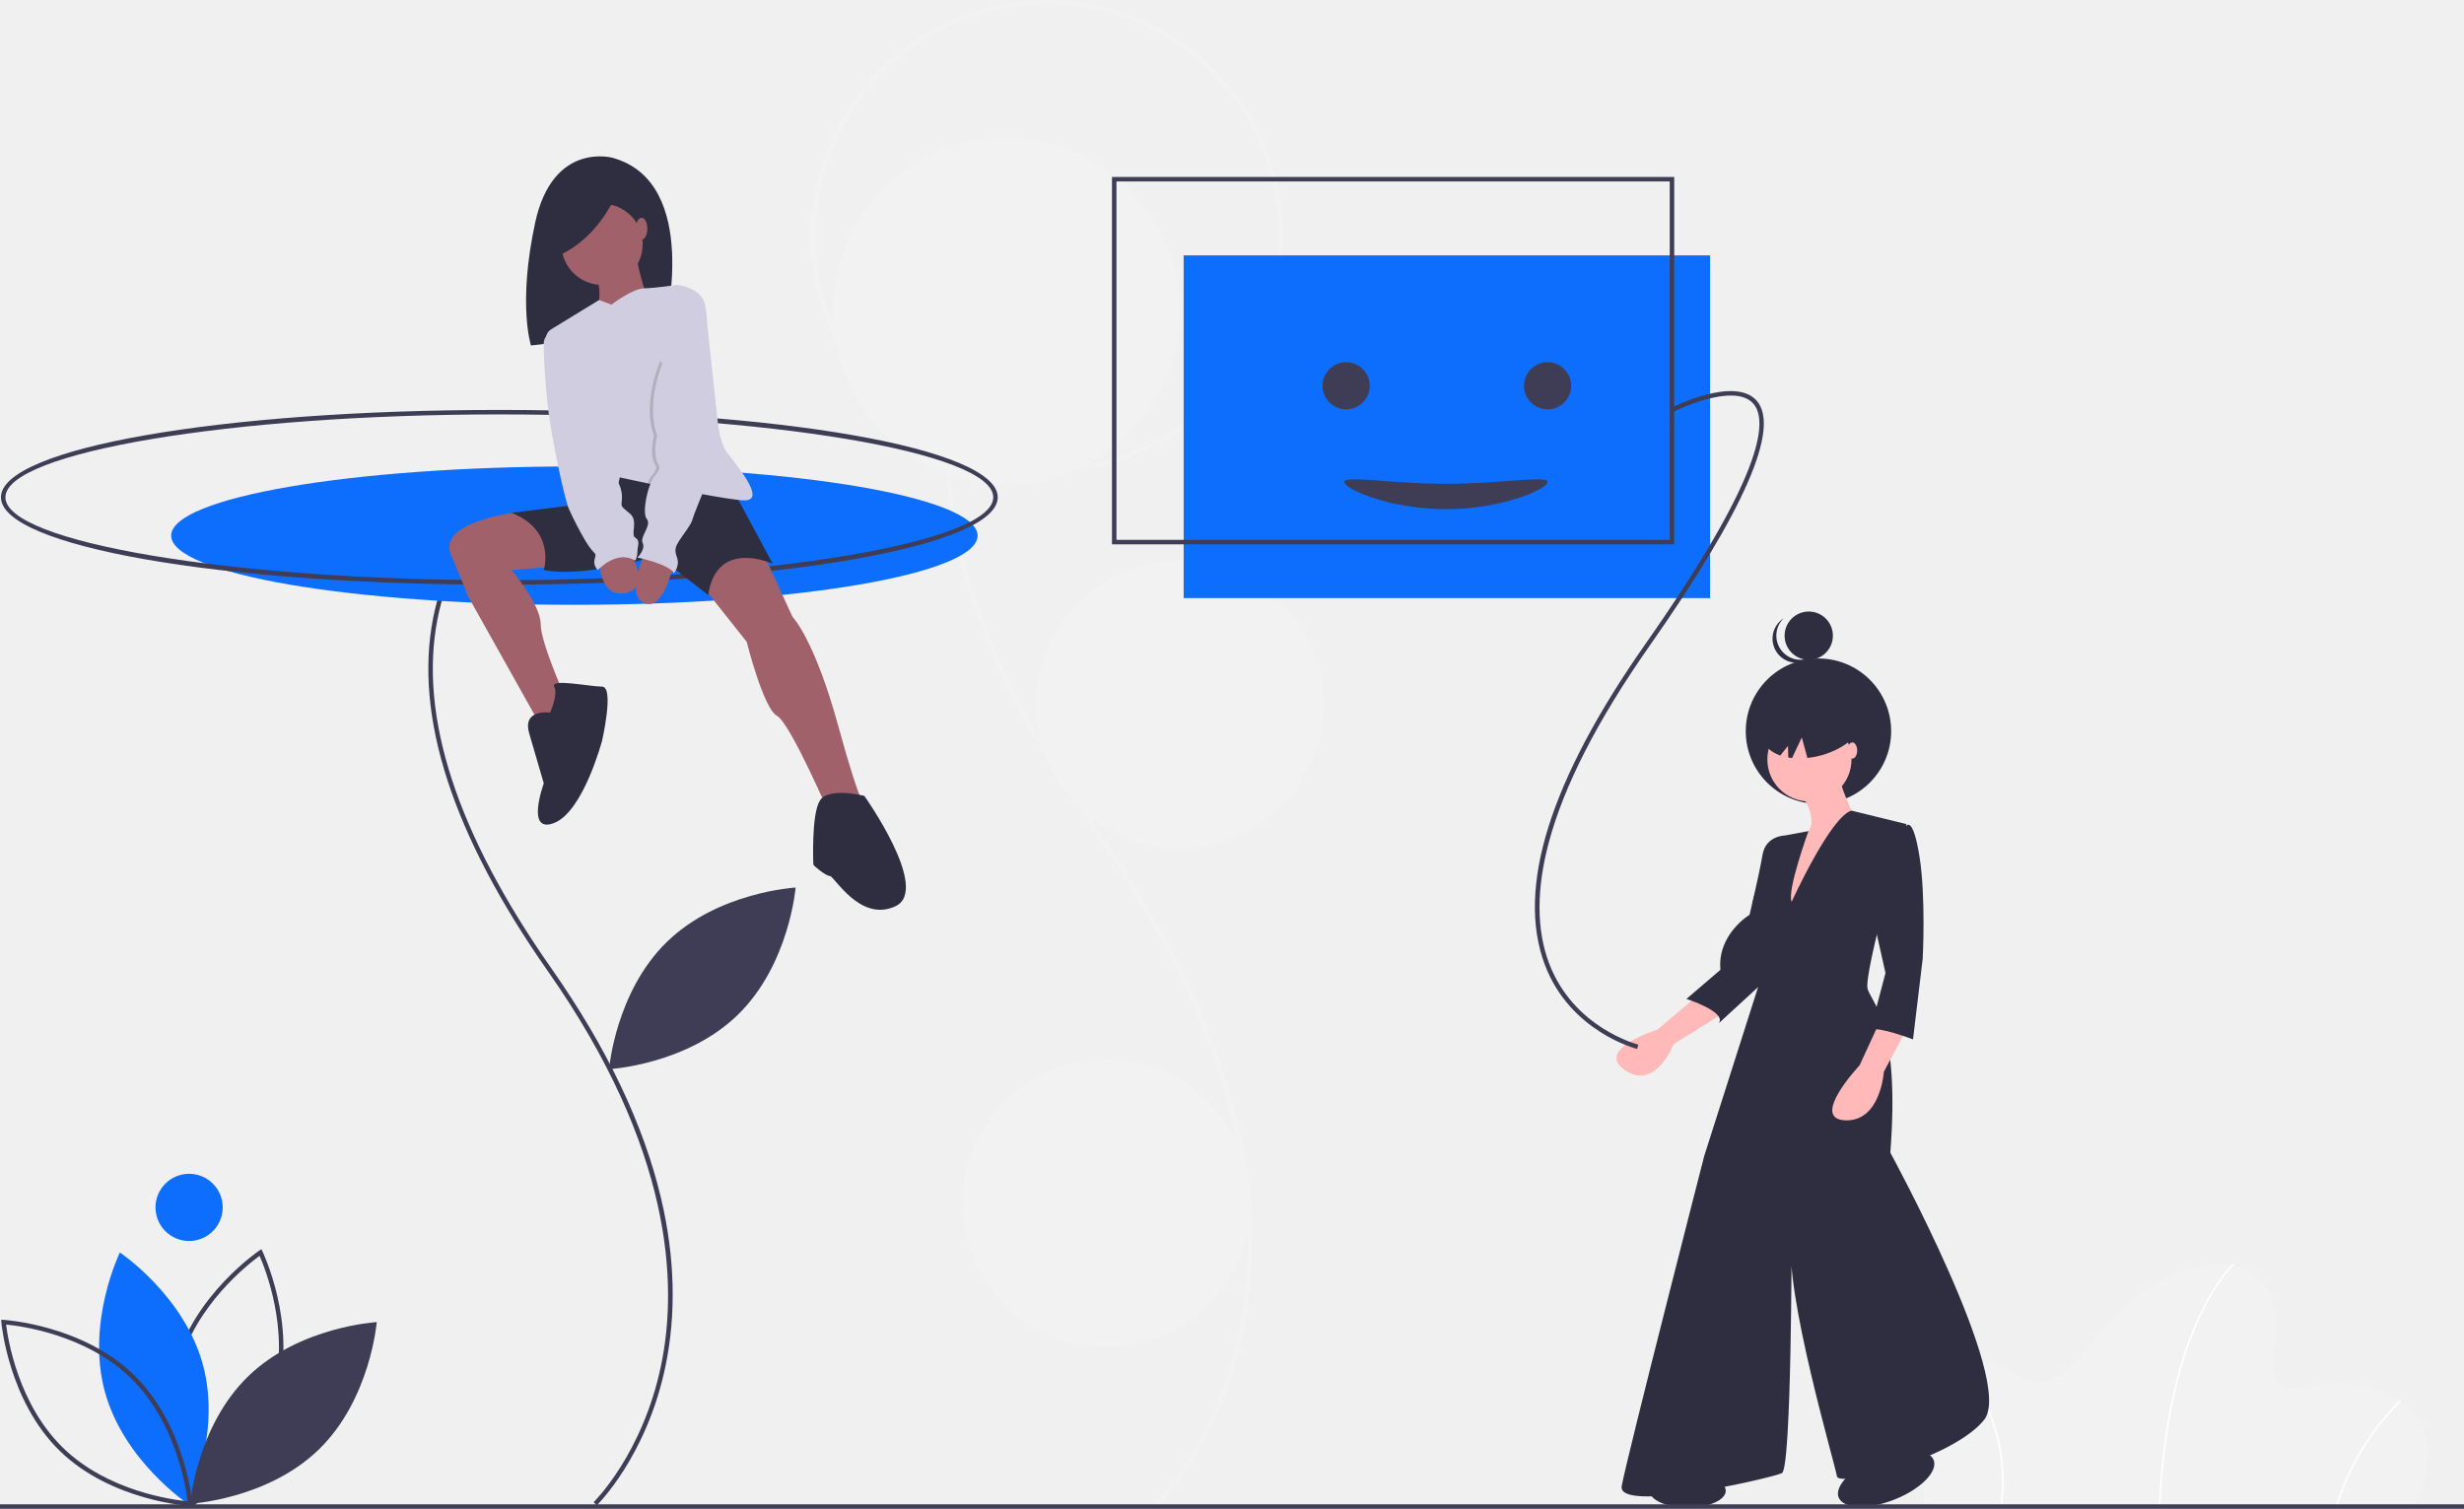
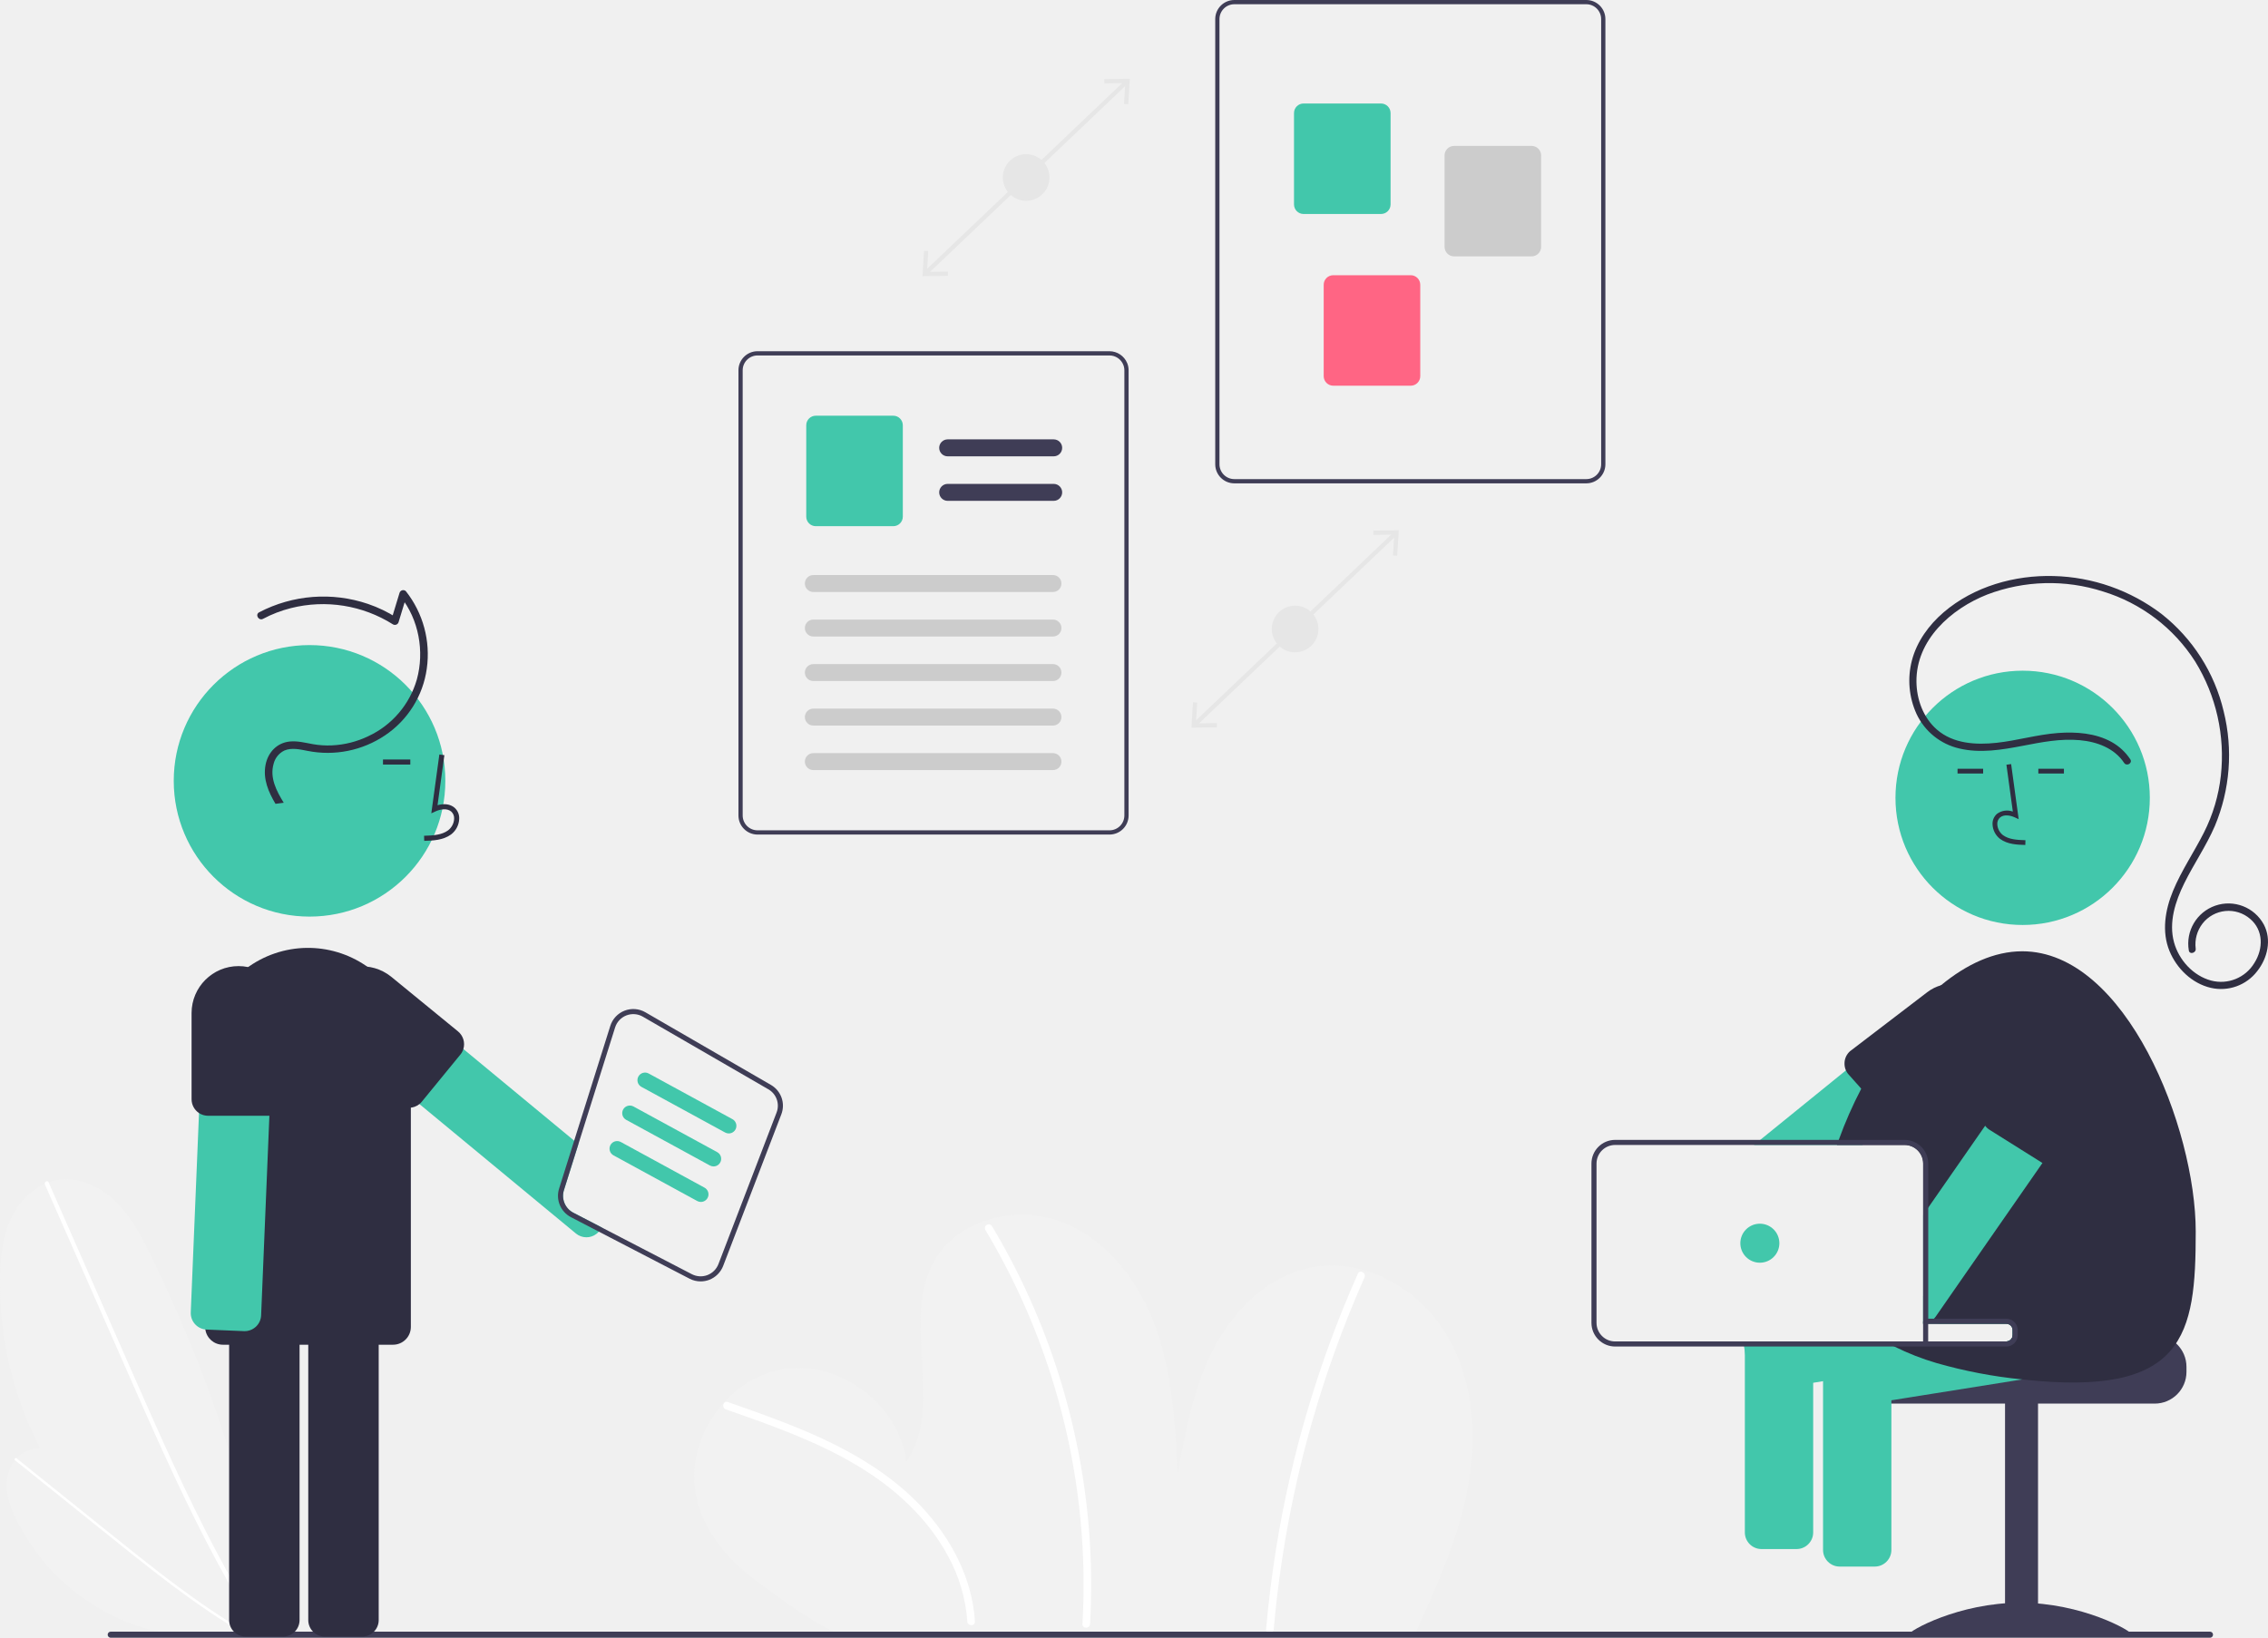
- <svg xmlns="http://www.w3.org/2000/svg" data-name="Layer 1" width="1100" height="673.551" viewBox="0 0 1100 673.551">
-   <path d="M580.37,786.466l-1.386-1.441c.274-.264,27.555-26.977,37.951-76.896,9.602-46.097,6.358-121.991-63.615-221.769-29.237-41.689-49.175-81.078-59.26-117.071-8.241-29.41-9.985-56.75-5.186-81.26,9.489-48.459,41.741-69.734,42.065-69.943l1.083,1.681c-.318.205-31.896,21.08-41.199,68.708-10.673,54.644,10.905,120.836,64.133,196.736,31.082,44.321,51.772,87.721,61.497,128.994,7.79,33.063,8.602,64.844,2.412,94.459C608.316,759.141,580.648,786.198,580.37,786.466Z" transform="translate(-64 -113.4487)" fill="#f2f2f2" />
-   <circle cx="449.228" cy="138.835" r="77.414" fill="#f2f2f2" />
-   <path d="M531.48,324.404A105.478,105.478,0,1,1,636.958,218.926,105.598,105.598,0,0,1,531.48,324.404Zm0-208.956A103.478,103.478,0,1,0,634.958,218.926,103.595,103.595,0,0,0,531.48,115.449Z" transform="translate(-64 -113.4487)" fill="#f2f2f2" />
-   <circle cx="526.643" cy="314.433" r="64.197" fill="#f2f2f2" />
-   <circle cx="493.915" cy="537.235" r="64.197" fill="#f2f2f2" />
-   <rect x="528.421" y="114" width="235" height="153" fill="#0d6efd" />
-   <path d="M1140.98,786.449H923.339s-4.412-64.704,21.691-65.439,23.161,28.676,55.881-11.764,72.424-38.234,77.571-14.338-9.926,43.014,17.647,37.131S1163.406,741.597,1140.98,786.449Z" transform="translate(-64 -113.4487)" fill="#f2f2f2" />
-   <path d="M1028.486,786.463l-.735-.029c1.713-42.601,10.635-69.972,17.818-85.432,7.799-16.787,15.314-23.582,15.389-23.649l.489.549c-.074.066-7.502,6.794-15.238,23.467C1039.066,716.764,1030.193,744.023,1028.486,786.463Z" transform="translate(-64 -113.4487)" fill="#fff" />
-   <path d="M1107.256,786.551l-.706-.205a114.057,114.057,0,0,1,28.716-47.775l.494.544A113.283,113.283,0,0,0,1107.256,786.551Z" transform="translate(-64 -113.4487)" fill="#fff" />
-   <path d="M957.619,786.499l-.728-.101a80.08,80.08,0,0,0-7.203-46.807,64.449,64.449,0,0,0-11.368-16.588l.509-.531a65.257,65.257,0,0,1,11.518,16.793A80.814,80.814,0,0,1,957.619,786.499Z" transform="translate(-64 -113.4487)" fill="#fff" />
-   <path d="M149.538,786.239l-.502-1.031c-.153-.313-15.188-31.743-6.805-62.731,8.383-30.989,37.213-50.553,37.503-50.746l.953-.638.502,1.031c.153.313,15.188,31.743,6.805,62.731-8.383,30.989-37.212,50.553-37.502,50.746Zm30.342-112.163c-5.047,3.672-28.398,21.862-35.718,48.922-7.326,27.081,3.674,54.545,6.183,60.258,5.047-3.672,28.398-21.862,35.718-48.922h0C193.388,707.252,182.388,679.788,179.88,674.076Z" transform="translate(-64 -113.4487)" fill="#3f3d56" />
-   <path d="M110.773,734.594c8.382,30.986,37.093,50.176,37.093,50.176s15.121-31.047,6.738-62.033-37.093-50.176-37.093-50.176S102.391,703.609,110.773,734.594Z" transform="translate(-64 -113.4487)" fill="#0d6efd" />
-   <path d="M149.99,785.805l-1.145-.062c-.349-.019-35.123-2.162-58.126-24.555C67.717,738.795,64.639,704.091,64.611,703.743l-.093-1.142,1.145.062c.349.019,35.123,2.162,58.126,24.555,23.003,22.394,26.081,57.097,26.109,57.445ZM66.732,704.756c.754,6.195,5.296,35.445,25.383,54.998,20.087,19.555,49.447,23.308,55.661,23.896-.754-6.196-5.296-35.444-25.383-54.998h0C102.291,709.082,72.943,705.341,66.732,704.756Z" transform="translate(-64 -113.4487)" fill="#3f3d56" />
-   <path d="M174.711,727.935c-23.001,22.39-25.81,56.81-25.81,56.81s34.482-1.883,57.483-24.273,25.81-56.81,25.81-56.81S197.712,705.545,174.711,727.935Z" transform="translate(-64 -113.4487)" fill="#3f3d56" />
-   <path d="M361.711,533.935c-23.001,22.39-25.81,56.81-25.81,56.81s34.482-1.883,57.483-24.273,25.81-56.81,25.81-56.81S384.712,511.545,361.711,533.935Z" transform="translate(-64 -113.4487)" fill="#3f3d56" />
-   <circle cx="84.421" cy="539" r="15" fill="#0d6efd" />
-   <path d="M330.403,785.465l-1.386-1.441c.218-.209,21.855-21.404,30.097-61.008,7.611-36.577,5.026-96.802-50.511-175.993-42.594-60.736-59.831-113.8-51.231-157.717,7.555-38.582,33.25-55.531,33.508-55.697l1.083,1.681c-.251.163-25.272,16.712-32.642,54.463-8.462,43.352,8.669,95.879,50.918,156.122,24.708,35.231,41.156,69.733,48.887,102.547,6.195,26.296,6.84,51.573,1.917,75.13C352.65,763.713,330.624,785.252,330.403,785.465Z" transform="translate(-64 -113.4487)" fill="#3f3d56" />
-   <ellipse cx="256.421" cy="239.12" rx="180" ry="30.88" fill="#0d6efd" />
-   <path d="M286.921,374.449c-124.766,0-222.5-17.131-222.5-39s97.734-39,222.5-39,222.5,17.131,222.5,39S411.687,374.449,286.921,374.449Zm0-76c-119.523,0-220.5,16.944-220.5,37s100.977,37,220.5,37,220.5-16.944,220.5-37S406.445,298.449,286.921,298.449Z" transform="translate(-64 -113.4487)" fill="#3f3d56" />
-   <path d="M337.482,183.893s-26.674-7.514-34.563,28.928-1.878,54.85-1.878,54.85l59.546-6.95S377.492,194.976,337.482,183.893Z" transform="translate(-64 -113.4487)" fill="#2f2e41" />
-   <path d="M297.575,341.729s-39.126,3.897-32.157,19.693,6.969,17.19,6.969,17.19L306.766,439.936l11.15-11.615s-12.544-27.411-12.544-36.238-13.008-24.159-13.008-24.159l22.765-1.858Z" transform="translate(-64 -113.4487)" fill="#a0616a" />
-   <path d="M404.794,360.492l13.008,28.34s9.756,9.756,20.442,48.782S451.252,475.245,451.252,475.245l-16.261,3.252s-18.119-42.277-24.159-45.529-13.473-32.986-13.473-32.986l-21.371-26.946,6.504-14.402Z" transform="translate(-64 -113.4487)" fill="#a0616a" />
-   <path d="M388.998,327.971,408.975,365.138s-25.088-11.615-28.804,13.938l-22.765-17.654S325.814,371.642,306.766,367.925c0,0,5.575-17.654-14.402-25.552l45.065-5.575-1.858-9.756,4.646-9.292Z" transform="translate(-64 -113.4487)" fill="#2f2e41" />
-   <path d="M309.554,431.574s-12.544-1.858-9.292,9.292l6.504,22.3s-8.363,22.765,4.646,17.654,21.371-36.702,21.371-36.702,5.575-24.159,0-24.159-23.229-3.717-21.371,0S309.554,431.574,309.554,431.574Z" transform="translate(-64 -113.4487)" fill="#2f2e41" />
-   <path d="M449.859,468.741s-16.261-4.181-19.977,2.323-2.788,27.875-2.788,28.34,5.575,5.11,7.433,5.11,13.473,20.906,29.269,13.473S449.859,468.741,449.859,468.741Z" transform="translate(-64 -113.4487)" fill="#2f2e41" />
-   <circle cx="268.783" cy="109.061" r="18.119" fill="#a0616a" />
-   <path d="M347.65,226.227s3.717,19.513,6.969,22.3-24.623,6.969-24.623,6.969,4.181-13.473-.929-20.442S347.65,226.227,347.65,226.227Z" transform="translate(-64 -113.4487)" fill="#a0616a" />
-   <path d="M396.431,336.798c-3.164,0-11.22-1.31-20.251-2.997-7.814-1.459-16.367-3.192-23.113-4.595-7.224-1.505-12.386-2.63-12.386-2.63s-1.858,11.615-7.898,10.221c-5.203-1.199-20.753-55.513-24.958-70.524a5.222,5.222,0,0,1,2.309-5.868l21.357-13.041,5.473,2.091s9.245-7.145,14.611-7.289,14.658-1.538,14.658-1.538,10.685.929,12.544,8.827,2.788,57.144,9.756,65.971S405.258,336.798,396.431,336.798Z" transform="translate(-64 -113.4487)" fill="#d0cde1" />
-   <path d="M331.389,362.815s0,18.119,12.079,15.331.929-19.513.929-19.513Z" transform="translate(-64 -113.4487)" fill="#a0616a" />
-   <path d="M364.839,364.673s-4.181,21.371-13.008,18.119,0-22.3,0-22.3Z" transform="translate(-64 -113.4487)" fill="#a0616a" />
-   <path d="M384.352,314.033s-4.548,10.853-8.172,19.768c-7.814-1.459-16.367-3.192-23.113-4.595a13.302,13.302,0,0,1,2.016-3.559c3.252-3.717,1.394-4.646,1.394-4.646-2.788-5.575-.465-13.008-.465-13.008-5.575-14.867,2.788-33.45,2.788-33.45Z" transform="translate(-64 -113.4487)" opacity="0.15" />
-   <path d="M360.193,274.544s-8.363,18.583-2.788,33.45c0,0-2.323,7.433.465,13.008,0,0,1.858.929-1.394,4.646s-6.04,16.725-3.717,19.513-3.252,7.898-1.858,10.685-2.323,6.504-2.323,6.504,13.938,2.788,16.261,6.969c0,0,2.788-3.252,1.394-6.969s-.465-5.11.929-7.433,5.575-7.433,6.04-9.756,12.544-31.127,12.544-31.127l-5.665-52.492Z" transform="translate(-64 -113.4487)" fill="#d0cde1" />
-   <path d="M311.876,261.535l-.868.158a5.222,5.222,0,0,0-4.29,5.177c.033,4.665.296,12.943,1.442,24.399,1.858,18.583,8.363,46.459,9.756,49.246a148.298,148.298,0,0,0,7.433,14.402c4.181,6.969,5.11,4.646,4.181,7.898a4.893,4.893,0,0,0,1.394,5.11s8.363-9.292,16.725-4.181a10.352,10.352,0,0,0,.929-4.181c0-2.323,1.394-4.646-.929-6.04s1.394-7.433-2.323-10.685-4.181-2.788-3.717-6.04a13.839,13.839,0,0,0-.929-6.504Z" transform="translate(-64 -113.4487)" fill="#d0cde1" />
-   <path d="M339.557,199.235s-7.514,19.911-25.922,28.176L310.629,209.754Z" transform="translate(-64 -113.4487)" fill="#2f2e41" />
-   <ellipse cx="286.437" cy="102.092" rx="2.555" ry="4.878" fill="#a0616a" />
-   <circle cx="811.813" cy="326.406" r="32.454" fill="#2f2e41" />
-   <circle cx="807.478" cy="283.78" r="10.78" fill="#2f2e41" />
-   <path d="M859.347,403.905a10.781,10.781,0,0,1,.921-14.43q-.452.291-.883.631a10.78,10.78,0,1,0,13.411,16.882q.43-.341.815-.717A10.781,10.781,0,0,1,859.347,403.905Z" transform="translate(-64 -113.4487)" fill="#2f2e41" />
-   <path d="M822.655,557.219l-18.784,15.894s-28.176,8.67-14.449,18.062,21.674-11.559,21.674-11.559l23.119-14.449Z" transform="translate(-64 -113.4487)" fill="#ffb9b9" />
-   <path d="M863.113,487.862l-2.167-1.445s-8.67,0-10.115,8.67-5.78,26.731-5.78,26.731-14.449,8.67-13.004,24.564l-15.172,13.004s18.062,5.78,14.449,10.837L858.056,545.66l.722-46.96Z" transform="translate(-64 -113.4487)" fill="#2f2e41" />
-   <circle cx="807.783" cy="339.012" r="18.784" fill="#ffb9b9" />
-   <path d="M866.003,465.465s11.56,13.004,4.335,20.229-9.392,42.626-9.392,42.626l31.789-48.405s-8.67-17.339-7.947-23.119Z" transform="translate(-64 -113.4487)" fill="#ffb9b9" />
-   <path d="M863.836,516.038s17.339-38.084,26.731-40.716l24.564,6.037s-19.507,67.19-17.339,73.692,14.449,15.894,10.115,72.969c0,0,55.63,101.868,41.903,119.207s-65.022,30.344-65.745,25.286-23.841-83.084-20.229-106.925c0,0,0,103.313-4.335,105.48s-73.692,18.062-71.524,5.78,36.846-147.384,36.846-147.384l26.731-83.806.722-12.282s-11.559-7.947-2.89-26.009,11.559-20.952,11.559-20.952l10.408-1.954S861.668,510.981,863.836,516.038Z" transform="translate(-64 -113.4487)" fill="#2f2e41" />
-   <path d="M902.849,570.223l-8.67,18.784s-22.397,23.841-6.502,24.564,17.339-21.674,17.339-21.674l11.559-21.674Z" transform="translate(-64 -113.4487)" fill="#ffb9b9" />
-   <path d="M905.739,482.082h9.392s2.89-4.335,5.78,13.727,1.445,45.516,1.445,45.516L918.021,577.448s-15.172-5.78-18.784-4.335,0-.722,0-.722l6.502-24.564-7.947-35.401Z" transform="translate(-64 -113.4487)" fill="#2f2e41" />
-   <path d="M869.882,424.763c-12.27,3.334-20.639,11.838-18.695,18.996.87,3.202,3.665,5.586,7.579,6.95l3.435-4.261.156,5.171c.543.093,1.095.175,1.663.235l4.364-9.19,2.488,9.157a38.648,38.648,0,0,0,6.052-1.14c12.27-3.334,20.639-11.838,18.695-18.996S882.151,421.43,869.882,424.763Z" transform="translate(-64 -113.4487)" fill="#2f2e41" />
-   <ellipse cx="826.928" cy="335.039" rx="2.167" ry="3.612" fill="#ffb9b9" />
-   <ellipse cx="753.421" cy="665.5" rx="17" ry="7.5" fill="#2f2e41" />
-   <ellipse cx="906.03" cy="773.574" rx="22.795" ry="10" transform="translate(-284.5595 272.6943) rotate(-21.51295)" fill="#2f2e41" />
-   <path d="M794.895,581.716c-.298-.073-29.955-7.622-41.24-37.605-12.863-34.174,2.26-82.366,44.948-143.236,52.14-74.347,54.971-99.328,48.165-107.193-8.609-9.948-35.625,3.522-35.896,3.66l-.902-1.785c1.167-.59,28.682-14.306,38.309-3.185,10.579,12.222-5.584,49.113-48.039,109.651-23.132,32.985-38.252,62.592-44.938,88-5.422,20.598-5.35,38.548.214,53.354,10.896,28.996,39.566,36.326,39.854,36.396Z" transform="translate(-64 -113.4487)" fill="#3f3d56" />
-   <path d="M811.421,356.449h-251v-164h251Zm-249-2h247v-160h-247Z" transform="translate(-64 -113.4487)" fill="#3f3d56" />
-   <circle cx="600.954" cy="172.219" r="10.533" fill="#3f3d56" />
-   <circle cx="690.888" cy="172.219" r="10.533" fill="#3f3d56" />
-   <path d="M754.888,328.609c0,3.132-20.314,12.153-45.372,12.153s-45.372-9.021-45.372-12.153,20.314.81,45.372.81S754.888,325.477,754.888,328.609Z" transform="translate(-64 -113.4487)" fill="#3f3d56" />
-   <rect y="671.551" width="1100" height="2" fill="#3f3d56" />
+ <svg xmlns="http://www.w3.org/2000/svg" data-name="Layer 1" width="893.867" height="645.616" viewBox="0 0 893.867 645.616">
+   <path d="M710.155,772.465c8.799-19.006,17.592-38.294,21.411-58.887s2.216-42.943-8.721-60.804-32.473-29.974-53.024-25.936c-16.879,3.316-30.433,16.611-38.369,31.873s-11.12,32.476-14.207,49.399c-.997-19.226-2.054-38.761-8.44-56.922s-18.962-35.086-36.886-42.114-41.239-1.501-50.685,15.273c-13.308,23.633,4.338,56.782-10.965,79.175-2.625-22.462-26.114-40.208-48.439-36.596s-39.019,27.861-34.426,50.004c2.733,13.176,11.723,24.383,22.47,32.48s23.248,17.481,35.614,22.788Z" transform="translate(-153.0666 -127.1921)" fill="#f2f2f2" />
+   <path d="M439.126,682.795c17.733,6.198,35.63,12.467,51.819,22.158,14.51,8.685,27.43,20.379,35.59,35.354a62.871,62.871,0,0,1,7.777,26.122c.118,1.918,3.119,1.931,3,0-1.049-17.079-9.372-32.708-20.897-45.068-12.636-13.552-29.011-22.808-45.917-29.989-10.024-4.258-20.297-7.877-30.574-11.469-1.826-.638-2.611,2.259-.798,2.893Z" transform="translate(-153.0666 -127.1921)" fill="#fff" />
+   <path d="M541.412,612.051a270.255,270.255,0,0,1,25.994,57.706,273.524,273.524,0,0,1,11.99,62.141,270.113,270.113,0,0,1,.286,35.505c-.111,1.929,2.889,1.922,3,0a273.671,273.671,0,0,0-3.846-63.747,276.936,276.936,0,0,0-18.413-61.145,270.011,270.011,0,0,0-16.42-31.974,1.501,1.501,0,0,0-2.59,1.514Z" transform="translate(-153.0666 -127.1921)" fill="#fff" />
+   <path d="M688.244,629.284a437.368,437.368,0,0,0-32.262,108.527q-2.53,15.767-3.917,31.688c-.168,1.923,2.833,1.912,3,0a435.796,435.796,0,0,1,24.009-109.369q5.341-14.875,11.76-29.332c.777-1.749-1.808-3.277-2.59-1.514Z" transform="translate(-153.0666 -127.1921)" fill="#fff" />
+   <path d="M259.136,770.221A141.781,141.781,0,0,1,153.083,630.827c.122-7.912.954-15.99,4.28-23.17s9.504-13.39,17.232-15.091c8.434-1.857,17.333,1.939,23.619,7.861s10.406,13.736,14.198,21.495c22.838,46.734,40.189,96.88,46.686,148.488Z" transform="translate(-153.0666 -127.1921)" fill="#f2f2f2" />
+   <path d="M170.768,594.124l16.006,36.367,16.006,36.367c5.069,11.518,10.129,23.04,15.368,34.482,5.194,11.341,10.565,22.603,16.295,33.684,5.722,11.065,11.804,21.949,18.405,32.515q1.233,1.974,2.49,3.932c.58.904,2.03.065,1.446-.845-6.728-10.488-12.927-21.305-18.742-32.324-5.821-11.03-11.261-22.257-16.5-33.574-5.267-11.377-10.332-22.847-15.383-34.321q-7.975-18.117-15.948-36.235l-16.006-36.367-1.992-4.526c-.433-.984-1.876-.133-1.446.845Z" transform="translate(-153.0666 -127.1921)" fill="#fff" />
+   <path d="M252.459,770.473a82.967,82.967,0,0,1-92.692-43.741c-2.073-4.141-3.822-8.559-4.033-13.185s1.319-9.518,4.872-12.487c3.877-3.241,9.523-3.673,14.385-2.295s9.111,4.322,13.174,7.327c24.473,18.098,47.02,39.449,64.325,64.489Z" transform="translate(-153.0666 -127.1921)" fill="#f2f2f2" />
+   <path d="M159.041,702.903l18.128,14.56,18.128,14.56c5.741,4.611,11.479,9.228,17.288,13.753,5.758,4.486,11.587,8.883,17.554,13.089,5.958,4.2,12.054,8.209,18.333,11.913q1.173.692,2.354,1.369c.545.313,1.072-.514.523-.829-6.324-3.629-12.463-7.572-18.457-11.722-6-4.155-11.855-8.516-17.63-12.977-5.806-4.485-11.532-9.072-17.252-13.666q-9.032-7.253-18.062-14.507L161.819,703.886l-2.256-1.812c-.491-.394-1.01.438-.523.829Z" transform="translate(-153.0666 -127.1921)" fill="#fff" />
+   <path d="M1024.033,772.808h-827.294a1.191,1.191,0,1,1,0-2.381h827.294a1.191,1.191,0,1,1,0,2.381Z" transform="translate(-153.0666 -127.1921)" fill="#3f3d56" />
+   <path d="M1002.3,653.515H946.29a2.501,2.501,0,0,1-2.5,2.5h-54.98a12.86,12.86,0,0,0-2.11,2,12.41,12.41,0,0,0-2.9,8v2a12.505,12.505,0,0,0,12.5,12.5h106a12.511,12.511,0,0,0,12.5-12.5v-2A12.517,12.517,0,0,0,1002.3,653.515Z" transform="translate(-153.0666 -127.1921)" fill="#3f3d56" />
+   <rect x="790.228" y="552.827" width="13" height="92" fill="#3f3d56" />
+   <path d="M993.295,771.562c0,1.405-19.699.543-44,.543s-44,.861-44-.543,19.699-12.543,44-12.543S993.295,770.158,993.295,771.562Z" transform="translate(-153.0666 -127.1921)" fill="#3f3d56" />
+   <path d="M999.85,656.395l-2.18-13.64a6.574,6.574,0,0,0-7.52-5.45l-22.49,3.59-38.52,6.15-12.53,2H943.79a2.501,2.501,0,0,1,2.5,2.5v1.97a2.501,2.501,0,0,1-2.5,2.5H874.62a6.332,6.332,0,0,0-2.43,2,6.487,6.487,0,0,0-1.24,4.96l.62,3.88.75,4.71.81,5.06a6.561,6.561,0,0,0,7.5,5.44l17.87-2.85,51.54-8.23,44.36-7.08A6.587,6.587,0,0,0,999.85,656.395Z" transform="translate(-153.0666 -127.1921)" fill="#42c7ab" />
+   <path d="M897.13,658.015a6.356,6.356,0,0,0-2.53-2H875.48a6.321,6.321,0,0,0-2.54,2,6.465,6.465,0,0,0-1.37,3.99v76.21a6.56,6.56,0,0,0,6.55,6.55H891.95a6.559,6.559,0,0,0,6.55-6.55v-76.21A6.484,6.484,0,0,0,897.13,658.015Z" transform="translate(-153.0666 -127.1921)" fill="#42c7ab" />
+   <path d="M938.75,528.215l-.13-.17-8.58-10.57a6.315,6.315,0,0,0-1.63-1.43,4.813,4.813,0,0,0-1.06-.54,6.3,6.3,0,0,0-1.71-.42,6.648,6.648,0,0,0-1.18-.02.032.032,0,0,0-.02.01,6.485,6.485,0,0,0-3.62,1.44l-17.61,14.28-22.63,18.36-33.77,27.4-2.46,2h42.73l2.47-2,8.17-6.63.58-.46,39.46-32.01.03-.02a6.457,6.457,0,0,0,1.87-2.45,6.599,6.599,0,0,0,.52-1.97A6.501,6.501,0,0,0,938.75,528.215Z" transform="translate(-153.0666 -127.1921)" fill="#42c7ab" />
+   <path d="M938.62,528.045a16.303,16.303,0,0,0-3.56-7.3,16.118,16.118,0,0,0-6.65-4.7c-.4-.15-.79-.29-1.19-.4a17.148,17.148,0,0,0-2.76-.58.032.032,0,0,0-.02.01,16.314,16.314,0,0,0-11.8,3.26l-30.46,23.28a6.462,6.462,0,0,0-2.15,4.57,6.633,6.633,0,0,0,.55,2.97c.1.21.21.42.33.62a5.756,5.756,0,0,0,.84,1.12l4.88,5.48,11.35,12.73.32.36.73.83a6.549,6.549,0,0,0,9.27.41l26.27-28.22a16.214,16.214,0,0,0,3.19-5.03A16.466,16.466,0,0,0,938.62,528.045Z" transform="translate(-153.0666 -127.1921)" fill="#2f2e41" />
+   <circle cx="797.167" cy="314.521" r="50.122" fill="#42c7ab" />
+   <path d="M969.03,649.495l-1.37-8.6-.81-5.05a6.563,6.563,0,0,0-7.51-5.44l-36.43,5.81-9.88,1.58-2,.32v10.93H943.79a2.501,2.501,0,0,1,2.5,2.5v1.97a2.501,2.501,0,0,1-2.5,2.5H840.12c0,.02.01.04.01.06l.62,3.88,1.56,9.76a6.561,6.561,0,0,0,7.5,5.44l17.87-2.85,3.89-.62.75-.12,26.18-4.18,17.81-2.85,28.26-4.51.42-.07,18.59-2.96A6.568,6.568,0,0,0,969.03,649.495Z" transform="translate(-153.0666 -127.1921)" fill="#42c7ab" />
+   <path d="M1018.45,612.715c0,40.86-4.15,65.3-68.15,58.3-.09-.01-.17-.02-.26-.03a190.03,190.03,0,0,1-33.73-6.45,100.174,100.174,0,0,1-16.64-6.52c-1.26-.64-2.47-1.31-3.66-2H943.79a2.501,2.501,0,0,0,2.5-2.5v-1.97a2.501,2.501,0,0,0-2.5-2.5H911.03v-63.16a7.341,7.341,0,0,0-7.33-7.33H877.05c.23-.66.46-1.33.71-2a163.829,163.829,0,0,1,8.87-20.18,153.933,153.933,0,0,1,16.58-25.58,106.531,106.531,0,0,1,14.84-15.19c10.03-8.28,20.95-13.4,32.03-13.4C990.94,502.205,1018.45,571.855,1018.45,612.715Z" transform="translate(-153.0666 -127.1921)" fill="#2f2e41" />
+   <path d="M951.287,460.289l.052-1.873c-3.485-.097-6.557-.316-8.865-2.002a5.758,5.758,0,0,1-2.23-4.241,3.291,3.291,0,0,1,1.08-2.711c1.532-1.294,3.998-.875,5.795-.051l1.55.711-2.972-21.718-1.856.254,2.528,18.474a6.612,6.612,0,0,0-6.254.9,5.124,5.124,0,0,0-1.742,4.207,7.616,7.616,0,0,0,2.997,5.688C944.335,460.095,948.189,460.203,951.287,460.289Z" transform="translate(-153.0666 -127.1921)" fill="#2f2e41" />
+   <rect x="771.509" y="303.059" width="10.088" height="1.873" fill="#2f2e41" />
+   <rect x="803.351" y="303.059" width="10.088" height="1.873" fill="#2f2e41" />
+   <path d="M990.235,427.941c-3.898-5.868-10.757-8.355-17.521-8.96-7.613-.681-14.969.787-22.402,2.213-8.18,1.57-16.838,3.038-25.081,1.054a24.725,24.725,0,0,1-16.807-13.578,31.627,31.627,0,0,1-1.841-21.089c1.932-7.479,6.726-14.06,12.538-19.031,11.863-10.145,27.916-14.705,43.356-14.275a73.301,73.301,0,0,1,42.494,14.942,69.019,69.019,0,0,1,24.485,38.371,71.952,71.952,0,0,1-3.484,45.257c-3.379,7.838-8.265,14.904-12.036,22.545-3.511,7.114-6.215,15.385-4.03,23.32,1.917,6.963,7.544,13.149,14.609,15.039a15.342,15.342,0,0,0,17.06-6.965c3.532-5.569,3.616-12.863-1.686-17.36a13.016,13.016,0,0,0-18.777,1.874,13.398,13.398,0,0,0-2.68,9.823c.261,1.769-2.446,2.532-2.709.747a15.849,15.849,0,0,1,29.55-10.234c3.198,6.012,1.472,13.264-2.587,18.404a17.938,17.938,0,0,1-18.289,6.577c-7.389-1.706-13.434-7.579-16.276-14.481-3.165-7.683-1.715-16.257,1.37-23.712,3.335-8.059,8.287-15.287,12.203-23.053a65.656,65.656,0,0,0,6.662-22.432,70.98,70.98,0,0,0-10.123-44.96,65.97,65.97,0,0,0-36.336-27.615,68.944,68.944,0,0,0-45.621,1.206c-14.276,5.625-28.061,17.883-27.896,34.347.071,7.033,2.681,14.205,8.068,18.896,6.438,5.606,15.402,6.085,23.494,5.21,8.144-.88,16.053-3.259,24.232-3.866,7.114-.528,14.789.021,21.142,3.555a21.138,21.138,0,0,1,7.343,6.812c1.003,1.51-1.429,2.919-2.426,1.418Z" transform="translate(-153.0666 -127.1921)" fill="#2f2e41" />
+   <path d="M980.03,542.545l-3.97-2.76-7.39-5.13a6.564,6.564,0,0,0-9.12,1.65l-24.09,34.67-22.43,32.28-2,2.88v42.91H911.21a6.531,6.531,0,0,0,4.09-2,5.831,5.831,0,0,0,.63-.77l6.98-10.06,17.25-24.83,17.88-25.72,1.7-2.45,21.92-31.55a5.682,5.682,0,0,0,.33-.52,5.269,5.269,0,0,0,.27-.53A6.55,6.55,0,0,0,980.03,542.545Z" transform="translate(-153.0666 -127.1921)" fill="#42c7ab" />
+   <path d="M980.1,528.825a16.088,16.088,0,0,0-2.22-1.22,16.359,16.359,0,0,0-19.98,5.16l-22.76,30.86a6.525,6.525,0,0,0,2.18,9.04l20.72,13,.26.16,1.04.65a6.573,6.573,0,0,0,9.01-2.2l16.07-31.9.27-.53.01-.01.99-1.99A16.363,16.363,0,0,0,980.1,528.825Z" transform="translate(-153.0666 -127.1921)" fill="#2f2e41" />
+   <path d="M840.75,656.015v75.29a6.559,6.559,0,0,0,6.55,6.55h13.83a6.56,6.56,0,0,0,6.55-6.55v-75.29Z" transform="translate(-153.0666 -127.1921)" fill="#42c7ab" />
+   <path d="M943.79,647.045H913.03v-61.16a9.34,9.34,0,0,0-9.33-9.33H789.63a9.342,9.342,0,0,0-9.34,9.33v62.8a9.342,9.342,0,0,0,9.34,9.33H943.79c.16,0,.31-.01.46-.02.14-.01.28-.04.42-.06a4.516,4.516,0,0,0,3.62-4.42v-1.97A4.5,4.5,0,0,0,943.79,647.045Zm0,8.97H789.63a7.343,7.343,0,0,1-7.34-7.33v-62.8a7.343,7.343,0,0,1,7.34-7.33H903.7a7.341,7.341,0,0,1,7.33,7.33v63.16H943.79a2.501,2.501,0,0,1,2.5,2.5v1.97A2.501,2.501,0,0,1,943.79,656.015Z" transform="translate(-153.0666 -127.1921)" fill="#3f3d56" />
+   <circle cx="693.595" cy="490.094" r="7.69" fill="#42c7ab" />
+   <circle cx="121.996" cy="307.821" r="53.519" fill="#42c7ab" />
+   <path d="M264.63,636.345H249.87a6.506,6.506,0,0,0-6.5,6.5v123.01a6.506,6.506,0,0,0,6.5,6.5h14.76a6.506,6.506,0,0,0,6.5-6.5v-123.01A6.506,6.506,0,0,0,264.63,636.345Z" transform="translate(-153.0666 -127.1921)" fill="#2f2e41" />
+   <path d="M295.82,636.345H281.06a6.506,6.506,0,0,0-6.5,6.5v123.01a6.506,6.506,0,0,0,6.5,6.5h14.76a6.5,6.5,0,0,0,6.5-6.5v-123.01A6.5,6.5,0,0,0,295.82,636.345Z" transform="translate(-153.0666 -127.1921)" fill="#2f2e41" />
+   <path d="M306.51,516.595a40.533,40.533,0,0,0-72.59,24.77v108.94a5.36,5.36,0,0,0,.08.99,6.996,6.996,0,0,0,6.92,6.01h67.07a7.014,7.014,0,0,0,7-7v-108.94A40.251,40.251,0,0,0,306.51,516.595Z" transform="translate(-153.0666 -127.1921)" fill="#2f2e41" />
+   <path d="M320.258,458.671l-.056-2c3.721-.104,7.001-.337,9.466-2.138a6.148,6.148,0,0,0,2.381-4.528,3.514,3.514,0,0,0-1.153-2.895c-1.636-1.382-4.269-.935-6.188-.055l-1.655.759,3.173-23.19,1.981.271-2.699,19.727c2.607-.767,5.023-.437,6.678.961a5.471,5.471,0,0,1,1.86,4.492,8.133,8.133,0,0,1-3.2,6.073C327.681,458.463,323.565,458.579,320.258,458.671Z" transform="translate(-153.0666 -127.1921)" fill="#2f2e41" />
+   <rect x="150.942" y="299.405" width="10.771" height="2" fill="#2f2e41" />
+   <path d="M259.37,518.135a6.451,6.451,0,0,0-4.52-2.09l-11.63-.48-3.11-.13a6.51,6.51,0,0,0-6.77,6.22l-1.84,44.32-3.25,78.59a6.511,6.511,0,0,0,5.75,6.73c.16.02.31.03.47.04l8.9.37,5.85.24a6.469,6.469,0,0,0,1.4-.09,6.535,6.535,0,0,0,3.27-1.62,6.45,6.45,0,0,0,2.09-4.52l.39-9.37,2.87-69.31,1.84-44.23A6.498,6.498,0,0,0,259.37,518.135Z" transform="translate(-153.0666 -127.1921)" fill="#42c7ab" />
+   <path d="M250.85,508.435a18.089,18.089,0,0,0-3.78-.39,18.522,18.522,0,0,0-18.5,18.5v34a6.528,6.528,0,0,0,2.93,5.43,6.406,6.406,0,0,0,2.42.96,6.229,6.229,0,0,0,1.15.11h24a.92.92,0,0,0,.17-.01,6.496,6.496,0,0,0,6.33-6.49v-34A18.529,18.529,0,0,0,250.85,508.435Z" transform="translate(-153.0666 -127.1921)" fill="#2f2e41" />
+   <path d="M379.03,605.265a7.484,7.484,0,0,1-3.7-8.91l5.69-18.11-1.66-1.38-43.67-36.13-29.18-24.14-3.55-2.94a6.499,6.499,0,0,0-9.15.86l-9.41,11.38a6.488,6.488,0,0,0,.86,9.15l29.73,24.6,3.38,2.79,61.67,51.02a6.493,6.493,0,0,0,8.15.12,5.89,5.89,0,0,0,.88-.85,1.38,1.38,0,0,0,.12-.13l1.19-1.44Z" transform="translate(-153.0666 -127.1921)" fill="#42c7ab" />
+   <path d="M333.59,533.795l-26.31-21.53a18.501,18.501,0,0,0-23.44,28.63l26.31,21.53a6.496,6.496,0,0,0,8.22.01,5.387,5.387,0,0,0,.93-.92L334.5,542.945a6.427,6.427,0,0,0,1.19-2.21A6.535,6.535,0,0,0,333.59,533.795Z" transform="translate(-153.0666 -127.1921)" fill="#2f2e41" />
+   <path d="M261.645,444.075c-2.787-4.656-4.968-9.786-3.933-15.302.924-4.926,4.469-8.762,9.567-9.266,3.07-.303,6.125.516,9.123,1.05a34.246,34.246,0,0,0,7.448.482,36.994,36.994,0,0,0,14.451-3.664,35.469,35.469,0,0,0,19.056-22.331c3.042-11.074.783-23.649-6.44-32.663l2.507-.662-3.264,10.724a1.515,1.515,0,0,1-2.204.896,51.664,51.664,0,0,0-40.201-6.427,48.947,48.947,0,0,0-11.031,4.243c-1.704.906-3.221-1.683-1.514-2.59a54.697,54.697,0,0,1,42.915-3.288,52.214,52.214,0,0,1,11.345,5.472l-2.204.896,3.264-10.724a1.512,1.512,0,0,1,2.507-.662,40.207,40.207,0,0,1,8.241,30.483,37.94,37.94,0,0,1-16.429,26.319,40.458,40.458,0,0,1-30.554,6.142c-2.936-.564-6.265-1.372-9.146-.143a7.9,7.9,0,0,0-4.234,5.208c-1.632,5.531,1.145,10.784,3.982,15.383Z" transform="translate(-153.0666 -127.1921)" fill="#2f2e41" />
+   <path d="M456.89,554.875l-49.47-28.63a9.503,9.503,0,0,0-13.82,5.37l-14.24,45.25-5.94,18.89a9.483,9.483,0,0,0,4.69,11.28l10.96,5.69,35.76,18.55a9.478,9.478,0,0,0,4.38,1.07,9.655,9.655,0,0,0,3.3-.59l.07-.03a9.55,9.55,0,0,0,5.5-5.48L461,566.495A9.459,9.459,0,0,0,456.89,554.875Zm2.24,10.91-22.92,59.75a7.529,7.529,0,0,1-4.35,4.32l-.05.02a7.532,7.532,0,0,1-6.06-.37l-35.37-18.35-11.35-5.89a7.484,7.484,0,0,1-3.7-8.91l5.69-18.11,14.48-46.03a7.517,7.517,0,0,1,10.91-4.24l49.47,28.63A7.47,7.47,0,0,1,459.13,565.785Z" transform="translate(-153.0666 -127.1921)" fill="#3f3d56" />
+   <path d="M440.292,574.019a2.99,2.99,0,0,1-1.434-.367l-33-18a3,3,0,0,1,2.873-5.268l33,18a3,3,0,0,1-1.439,5.634Z" transform="translate(-153.0666 -127.1921)" fill="#42c7ab" />
+   <path d="M434.292,587.019a2.99,2.99,0,0,1-1.434-.367l-33-18a3,3,0,0,1,2.873-5.268l33,18a3,3,0,0,1-1.439,5.634Z" transform="translate(-153.0666 -127.1921)" fill="#42c7ab" />
+   <path d="M429.292,601.019a2.99,2.99,0,0,1-1.434-.367l-33-18a3,3,0,0,1,2.873-5.268l33,18a3,3,0,0,1-1.439,5.634Z" transform="translate(-153.0666 -127.1921)" fill="#42c7ab" />
+   <path d="M778.266,317.735H639.537a7.53,7.53,0,0,1-7.521-7.521v-175.5a7.53,7.53,0,0,1,7.521-7.521H778.266a7.53,7.53,0,0,1,7.521,7.521v175.5A7.53,7.53,0,0,1,778.266,317.735ZM639.537,128.863a5.857,5.857,0,0,0-5.85,5.85v175.5a5.857,5.857,0,0,0,5.85,5.85H778.266a5.857,5.857,0,0,0,5.85-5.85v-175.5a5.857,5.857,0,0,0-5.85-5.85Z" transform="translate(-153.0666 -127.1921)" fill="#3f3d56" />
+   <path d="M697.361,211.55h-30.537a3.765,3.765,0,0,1-3.761-3.761V171.754a3.765,3.765,0,0,1,3.761-3.761h30.537a3.765,3.765,0,0,1,3.761,3.761v36.036A3.765,3.765,0,0,1,697.361,211.55Z" transform="translate(-153.0666 -127.1921)" fill="#42c7ab" />
+   <path d="M756.697,228.265h-30.537a3.765,3.765,0,0,1-3.761-3.761V188.468a3.765,3.765,0,0,1,3.761-3.761h30.537a3.765,3.765,0,0,1,3.761,3.761v36.036A3.765,3.765,0,0,1,756.697,228.265Z" transform="translate(-153.0666 -127.1921)" fill="#ccc" />
+   <path d="M709.061,279.243h-30.537a3.765,3.765,0,0,1-3.761-3.761V239.447a3.765,3.765,0,0,1,3.761-3.761h30.537a3.765,3.765,0,0,1,3.761,3.761v36.036A3.765,3.765,0,0,1,709.061,279.243Z" transform="translate(-153.0666 -127.1921)" fill="#ff6584" />
+   <path d="M597.305,270.299a7.602,7.602,0,0,0-6.95-4.65h-138.73a7.524,7.524,0,0,0-7.52,7.52v175.5a7.524,7.524,0,0,0,7.52,7.52h138.73a7.53,7.53,0,0,0,7.52-7.52v-175.5A7.383,7.383,0,0,0,597.305,270.299Zm-1.1,178.37a5.857,5.857,0,0,1-5.85,5.85h-138.73a5.851,5.851,0,0,1-5.85-5.85v-175.5a5.858,5.858,0,0,1,5.85-5.85h138.73a5.879,5.879,0,0,1,5.43,3.68,6.493,6.493,0,0,1,.22.66,5.795,5.795,0,0,1,.2,1.51Z" transform="translate(-153.0666 -127.1921)" fill="#3f3d56" />
+   <path d="M568.35,307.085H526.564a3.343,3.343,0,1,1,0-6.686h41.786a3.343,3.343,0,0,1,0,6.686Z" transform="translate(-153.0666 -127.1921)" fill="#3f3d56" />
+   <path d="M568.35,324.635H526.564a3.343,3.343,0,1,1,0-6.686h41.786a3.343,3.343,0,1,1,0,6.686Z" transform="translate(-153.0666 -127.1921)" fill="#3f3d56" />
+   <path d="M505.124,334.628h-30.537a3.765,3.765,0,0,1-3.761-3.761V294.831a3.765,3.765,0,0,1,3.761-3.761h30.537a3.765,3.765,0,0,1,3.761,3.761v36.036A3.765,3.765,0,0,1,505.124,334.628Z" transform="translate(-153.0666 -127.1921)" fill="#42c7ab" />
+   <path d="M568.06,360.571H473.624a3.343,3.343,0,1,1,0-6.686h94.436a3.343,3.343,0,0,1,0,6.686Z" transform="translate(-153.0666 -127.1921)" fill="#ccc" />
+   <path d="M568.06,378.121H473.624a3.343,3.343,0,1,1,0-6.686h94.436a3.343,3.343,0,0,1,0,6.686Z" transform="translate(-153.0666 -127.1921)" fill="#ccc" />
+   <path d="M568.06,395.671H473.624a3.343,3.343,0,1,1,0-6.686h94.436a3.343,3.343,0,0,1,0,6.686Z" transform="translate(-153.0666 -127.1921)" fill="#ccc" />
+   <path d="M568.06,413.221H473.624a3.343,3.343,0,1,1,0-6.686h94.436a3.343,3.343,0,0,1,0,6.686Z" transform="translate(-153.0666 -127.1921)" fill="#ccc" />
+   <path d="M568.06,430.771H473.624a3.343,3.343,0,1,1,0-6.686h94.436a3.343,3.343,0,0,1,0,6.686Z" transform="translate(-153.0666 -127.1921)" fill="#ccc" />
+   <rect x="608.895" y="374.318" width="109.196" height="1.672" transform="translate(-228.792 433.7569) rotate(-43.59326)" fill="#e6e6e6" />
+   <polygon points="469.569 286.858 479.607 286.74 479.589 285.067 471.347 285.166 471.851 276.94 470.181 276.839 469.569 286.858" fill="#e6e6e6" />
+   <polygon points="551.281 209.063 550.671 219.083 549.001 218.983 549.504 210.756 541.263 210.855 541.245 209.183 551.281 209.063" fill="#e6e6e6" />
+   <circle cx="510.426" cy="247.962" r="9.193" fill="#e6e6e6" />
+   <rect x="502.895" y="196.318" width="109.196" height="1.672" transform="translate(-135.2841 311.5833) rotate(-43.59326)" fill="#e6e6e6" />
+   <polygon points="363.569 108.858 373.607 108.74 373.589 107.067 365.347 107.166 365.851 98.94 364.181 98.839 363.569 108.858" fill="#e6e6e6" />
+   <polygon points="445.281 31.063 444.671 41.083 443.001 40.983 443.504 32.756 435.263 32.855 435.245 31.183 445.281 31.063" fill="#e6e6e6" />
+   <circle cx="404.426" cy="69.962" r="9.193" fill="#e6e6e6" />
+   <rect x="757.933" y="520.913" width="2" height="9" fill="#3f3d56" />
</svg>
